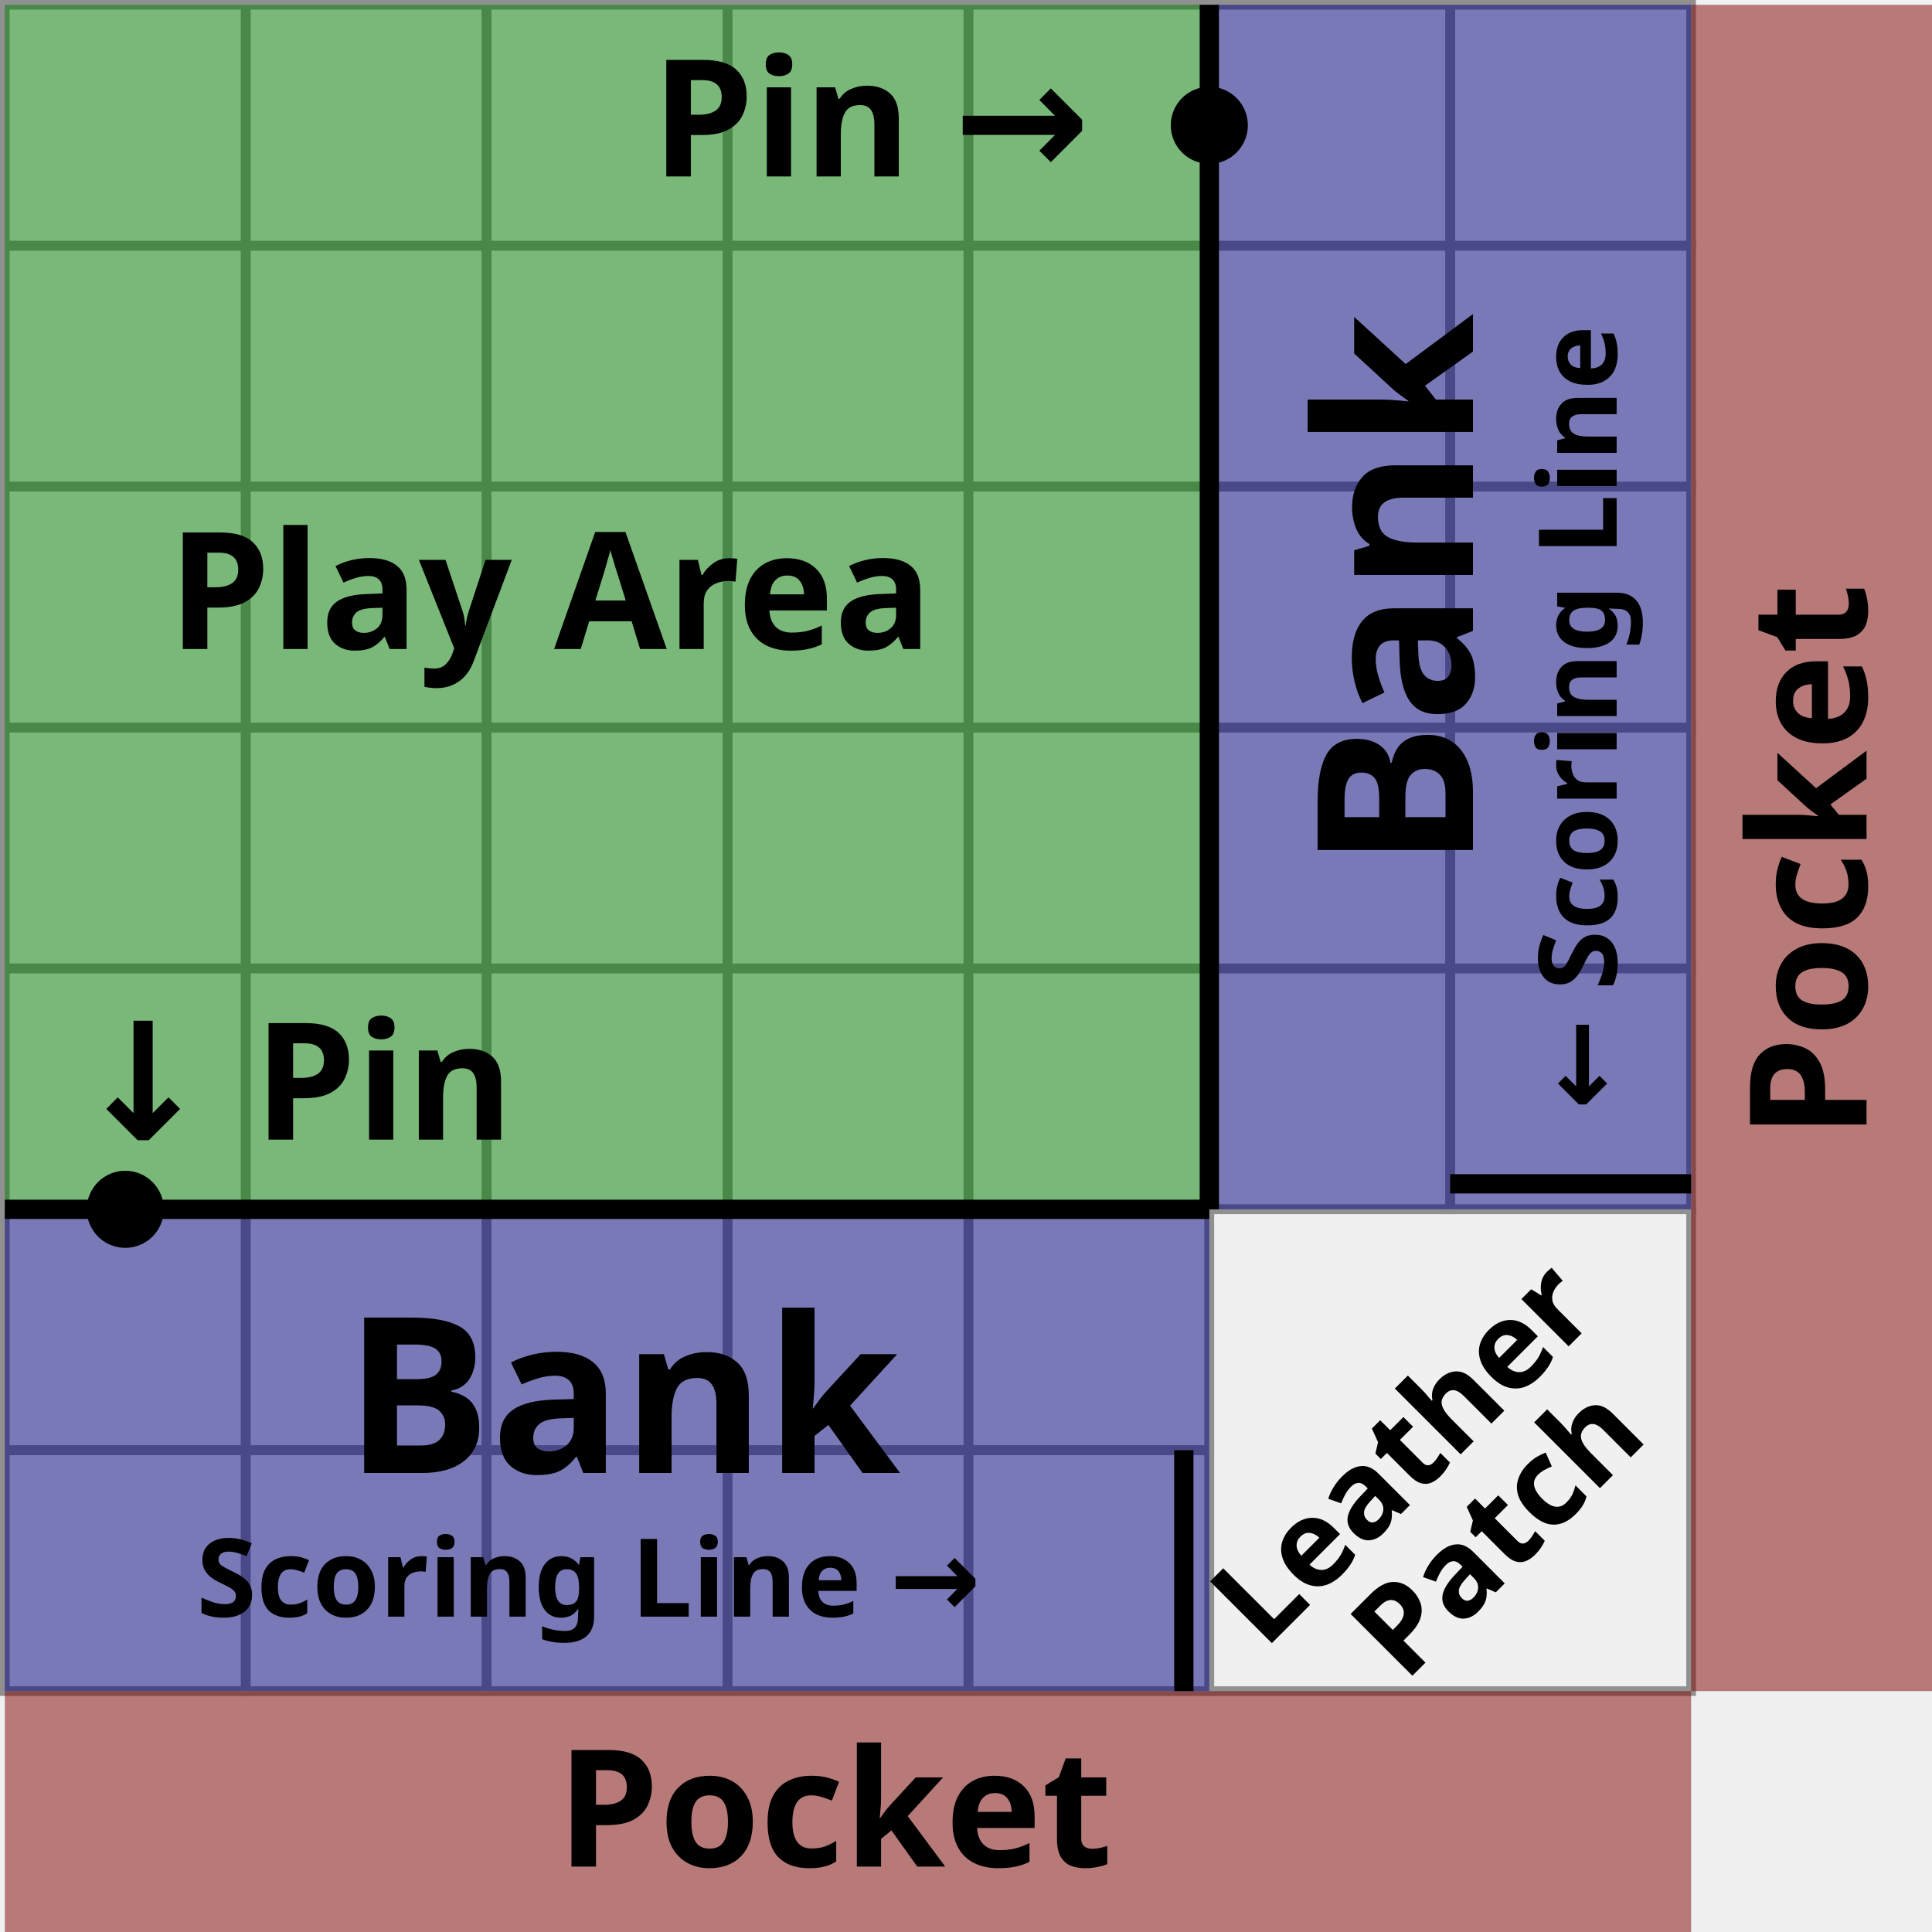
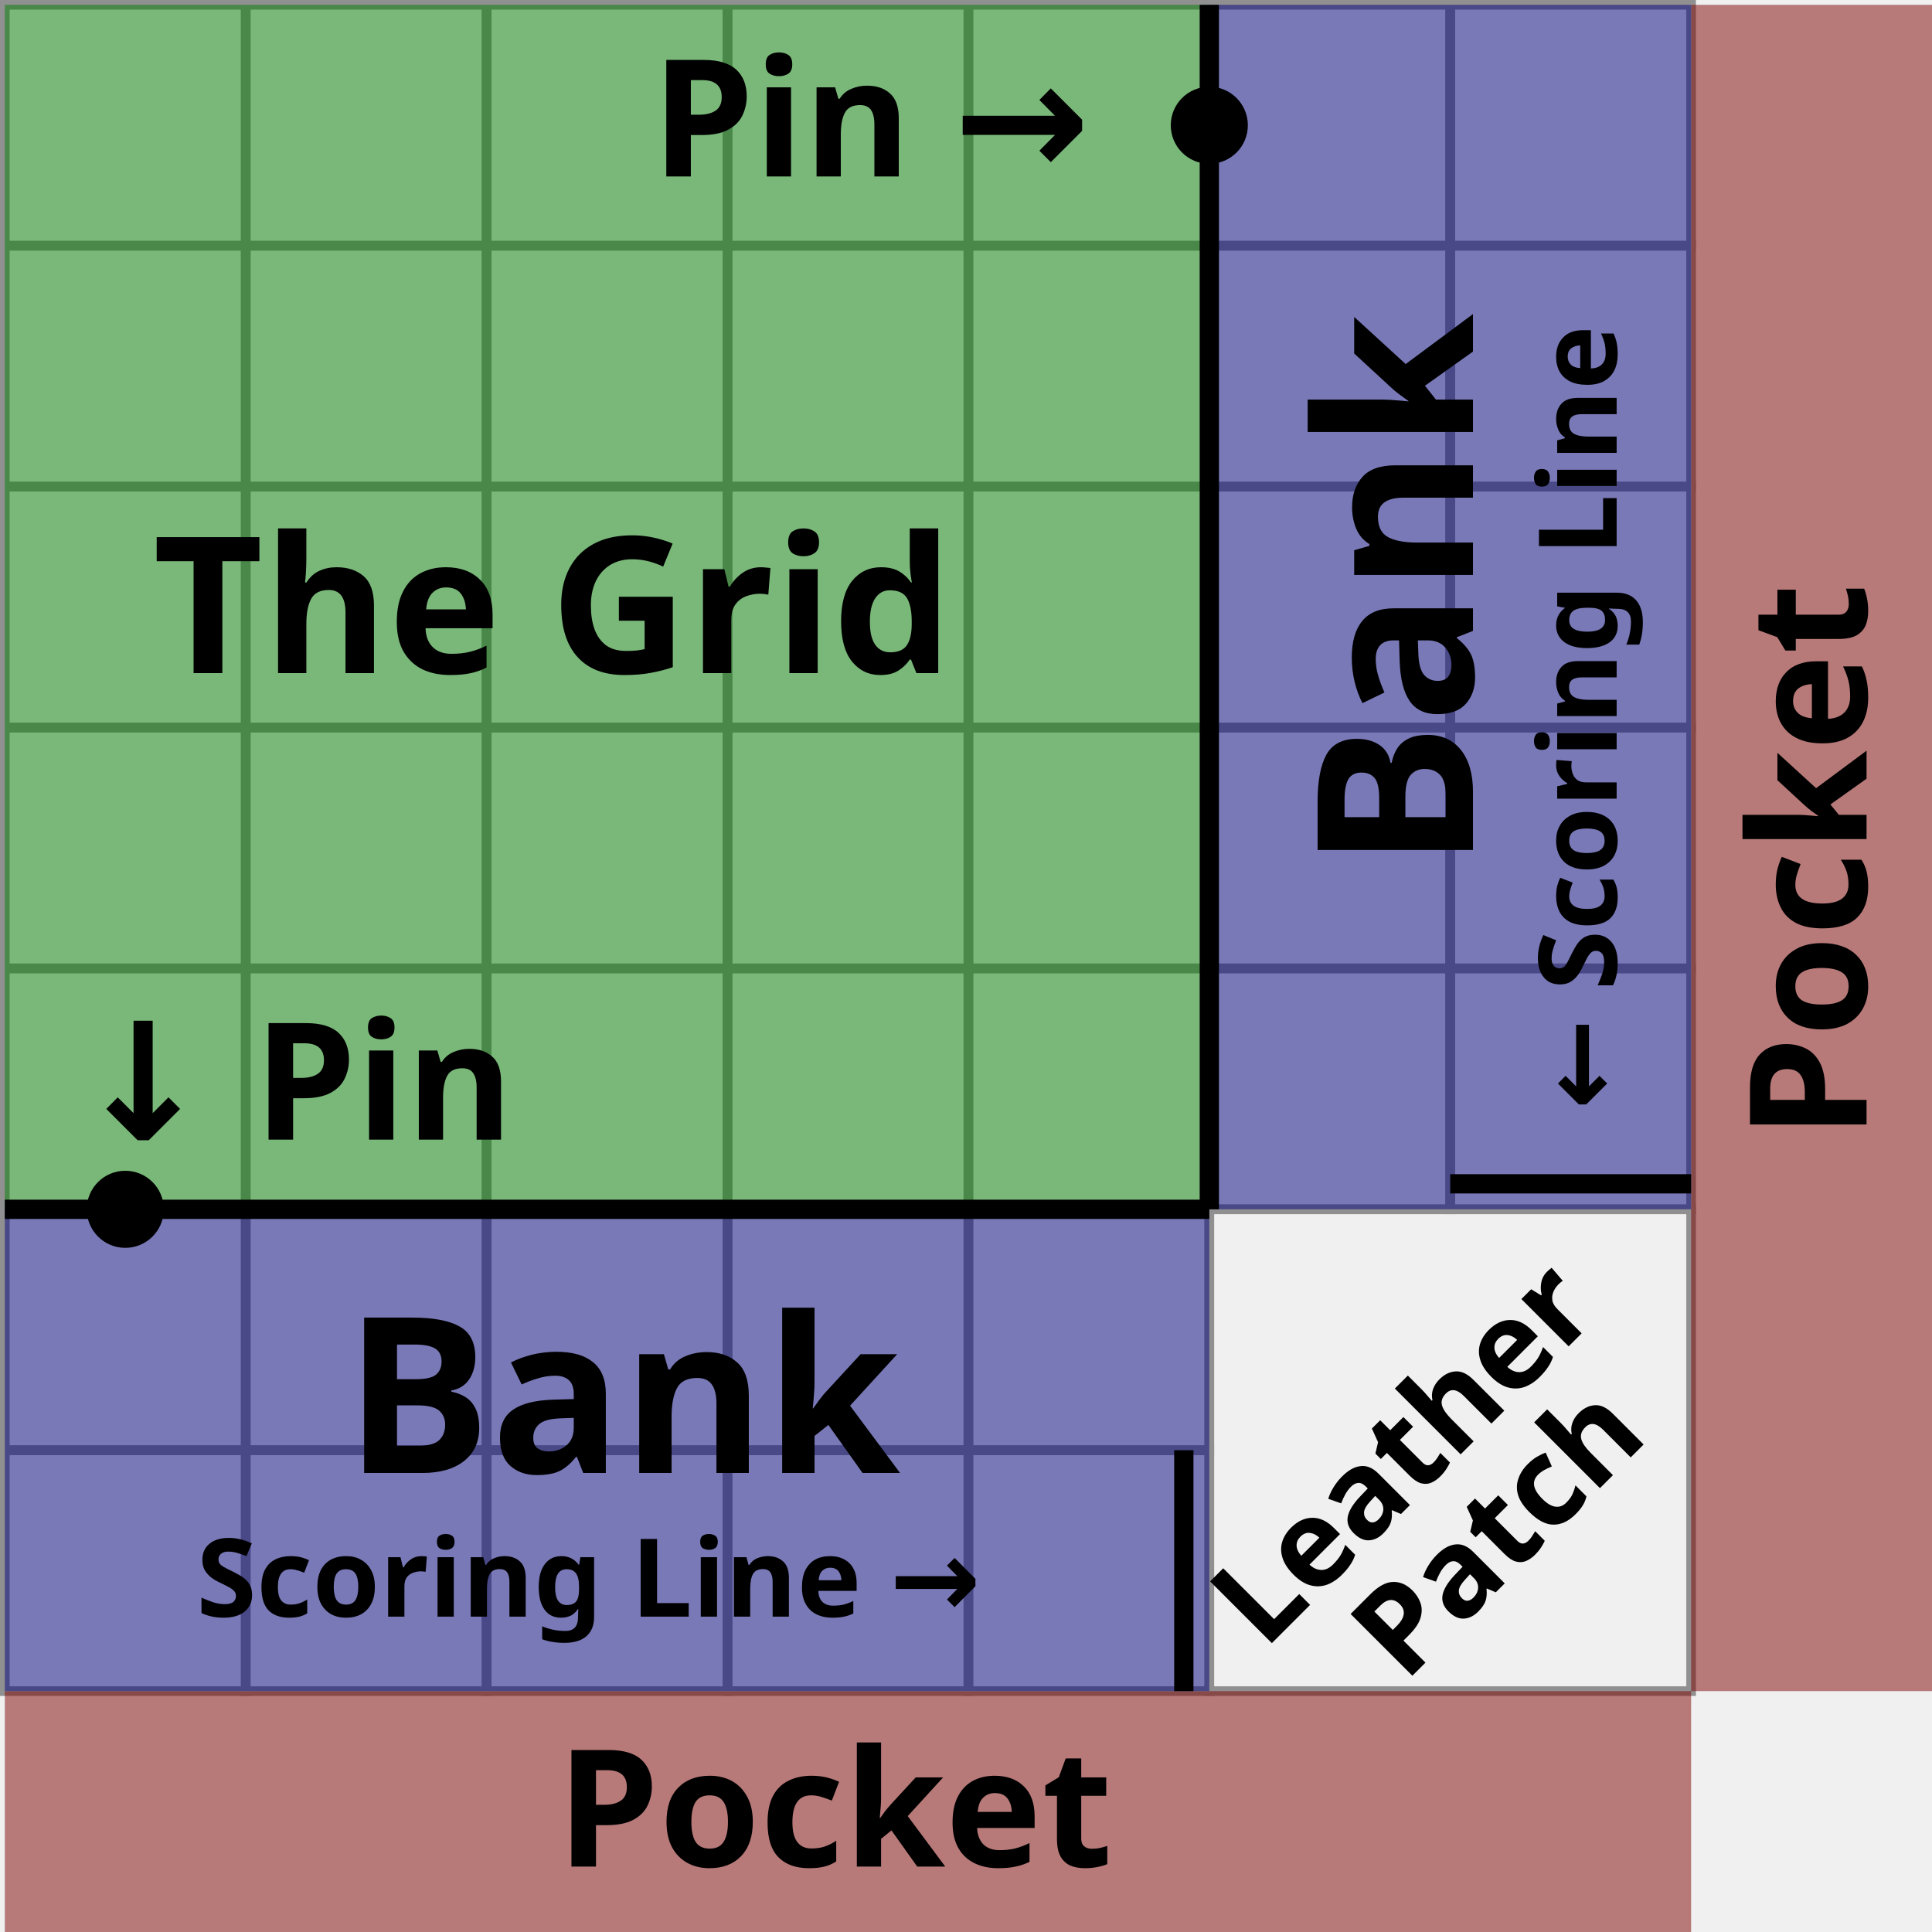
<svg xmlns="http://www.w3.org/2000/svg" width="200.5mm" height="200.5mm" viewBox="0 0 200.5 200.5" version="1.1" id="svg8">
  <defs id="defs2" />
  <g id="layer1" style="display:inline;opacity:0.4" transform="translate(-21.80059,-49.30357)">
    <rect style="opacity:1;fill:none;fill-opacity:1;stroke:#000000;stroke-width:1;stroke-linecap:round;stroke-miterlimit:4;stroke-dasharray:none;stroke-opacity:1;paint-order:markers stroke fill" id="rect815" width="25" height="25" x="22.301" y="49.804" />
    <rect style="opacity:1;fill:none;fill-opacity:1;stroke:#000000;stroke-width:1;stroke-linecap:round;stroke-miterlimit:4;stroke-dasharray:none;stroke-opacity:1;paint-order:markers stroke fill" id="rect815-0" width="25" height="25" x="47.301" y="49.804" />
    <rect style="opacity:1;fill:none;fill-opacity:1;stroke:#000000;stroke-width:1;stroke-linecap:round;stroke-miterlimit:4;stroke-dasharray:none;stroke-opacity:1;paint-order:markers stroke fill" id="rect815-04" width="25" height="25" x="72.301" y="49.804" />
    <rect style="opacity:1;fill:none;fill-opacity:1;stroke:#000000;stroke-width:1;stroke-linecap:round;stroke-miterlimit:4;stroke-dasharray:none;stroke-opacity:1;paint-order:markers stroke fill" id="rect815-048" width="25" height="25" x="97.301" y="49.804" />
    <rect style="opacity:1;fill:none;fill-opacity:1;stroke:#000000;stroke-width:1;stroke-linecap:round;stroke-miterlimit:4;stroke-dasharray:none;stroke-opacity:1;paint-order:markers stroke fill" id="rect815-3" width="25" height="25" x="122.301" y="49.804" />
    <rect style="opacity:1;fill:none;fill-opacity:1;stroke:#000000;stroke-width:1;stroke-linecap:round;stroke-miterlimit:4;stroke-dasharray:none;stroke-opacity:1;paint-order:markers stroke fill" id="rect815-09" width="25" height="25" x="147.301" y="49.804" />
    <rect style="opacity:1;fill:none;fill-opacity:1;stroke:#000000;stroke-width:1;stroke-linecap:round;stroke-miterlimit:4;stroke-dasharray:none;stroke-opacity:1;paint-order:markers stroke fill" id="rect815-9" width="25" height="25" x="172.301" y="49.804" />
    <rect style="opacity:1;fill:none;fill-opacity:1;stroke:#000000;stroke-width:1;stroke-linecap:round;stroke-miterlimit:4;stroke-dasharray:none;stroke-opacity:1;paint-order:markers stroke fill" id="rect815-32" width="25" height="25" x="22.301" y="74.804" />
    <rect style="opacity:1;fill:none;fill-opacity:1;stroke:#000000;stroke-width:1;stroke-linecap:round;stroke-miterlimit:4;stroke-dasharray:none;stroke-opacity:1;paint-order:markers stroke fill" id="rect815-0-5" width="25" height="25" x="47.301" y="74.804" />
    <rect style="opacity:1;fill:none;fill-opacity:1;stroke:#000000;stroke-width:1;stroke-linecap:round;stroke-miterlimit:4;stroke-dasharray:none;stroke-opacity:1;paint-order:markers stroke fill" id="rect815-04-2" width="25" height="25" x="72.301" y="74.804" />
    <rect style="opacity:1;fill:none;fill-opacity:1;stroke:#000000;stroke-width:1;stroke-linecap:round;stroke-miterlimit:4;stroke-dasharray:none;stroke-opacity:1;paint-order:markers stroke fill" id="rect815-048-9" width="25" height="25" x="97.301" y="74.804" />
    <rect style="opacity:1;fill:none;fill-opacity:1;stroke:#000000;stroke-width:1;stroke-linecap:round;stroke-miterlimit:4;stroke-dasharray:none;stroke-opacity:1;paint-order:markers stroke fill" id="rect815-3-1" width="25" height="25" x="122.301" y="74.804" />
    <rect style="opacity:1;fill:none;fill-opacity:1;stroke:#000000;stroke-width:1;stroke-linecap:round;stroke-miterlimit:4;stroke-dasharray:none;stroke-opacity:1;paint-order:markers stroke fill" id="rect815-09-2" width="25" height="25" x="147.301" y="74.804" />
    <rect style="opacity:1;fill:none;fill-opacity:1;stroke:#000000;stroke-width:1;stroke-linecap:round;stroke-miterlimit:4;stroke-dasharray:none;stroke-opacity:1;paint-order:markers stroke fill" id="rect815-9-4" width="25" height="25" x="172.301" y="74.804" />
    <rect style="opacity:1;fill:none;fill-opacity:1;stroke:#000000;stroke-width:1;stroke-linecap:round;stroke-miterlimit:4;stroke-dasharray:none;stroke-opacity:1;paint-order:markers stroke fill" id="rect815-1" width="25" height="25" x="22.301" y="99.804" />
    <rect style="opacity:1;fill:none;fill-opacity:1;stroke:#000000;stroke-width:1;stroke-linecap:round;stroke-miterlimit:4;stroke-dasharray:none;stroke-opacity:1;paint-order:markers stroke fill" id="rect815-0-6" width="25" height="25" x="47.301" y="99.804" />
    <rect style="opacity:1;fill:none;fill-opacity:1;stroke:#000000;stroke-width:1;stroke-linecap:round;stroke-miterlimit:4;stroke-dasharray:none;stroke-opacity:1;paint-order:markers stroke fill" id="rect815-04-5" width="25" height="25" x="72.301" y="99.804" />
    <rect style="opacity:1;fill:none;fill-opacity:1;stroke:#000000;stroke-width:1;stroke-linecap:round;stroke-miterlimit:4;stroke-dasharray:none;stroke-opacity:1;paint-order:markers stroke fill" id="rect815-048-8" width="25" height="25" x="97.301" y="99.804" />
    <rect style="opacity:1;fill:none;fill-opacity:1;stroke:#000000;stroke-width:1;stroke-linecap:round;stroke-miterlimit:4;stroke-dasharray:none;stroke-opacity:1;paint-order:markers stroke fill" id="rect815-3-7" width="25" height="25" x="122.301" y="99.804" />
    <rect style="opacity:1;fill:none;fill-opacity:1;stroke:#000000;stroke-width:1;stroke-linecap:round;stroke-miterlimit:4;stroke-dasharray:none;stroke-opacity:1;paint-order:markers stroke fill" id="rect815-09-8" width="25" height="25" x="147.301" y="99.804" />
    <rect style="opacity:1;fill:none;fill-opacity:1;stroke:#000000;stroke-width:1;stroke-linecap:round;stroke-miterlimit:4;stroke-dasharray:none;stroke-opacity:1;paint-order:markers stroke fill" id="rect815-9-6" width="25" height="25" x="172.301" y="99.804" />
    <rect style="opacity:1;fill:none;fill-opacity:1;stroke:#000000;stroke-width:1;stroke-linecap:round;stroke-miterlimit:4;stroke-dasharray:none;stroke-opacity:1;paint-order:markers stroke fill" id="rect815-2" width="25" height="25" x="22.301" y="124.804" />
    <rect style="opacity:1;fill:none;fill-opacity:1;stroke:#000000;stroke-width:1;stroke-linecap:round;stroke-miterlimit:4;stroke-dasharray:none;stroke-opacity:1;paint-order:markers stroke fill" id="rect815-0-7" width="25" height="25" x="47.301" y="124.804" />
    <rect style="opacity:1;fill:none;fill-opacity:1;stroke:#000000;stroke-width:1;stroke-linecap:round;stroke-miterlimit:4;stroke-dasharray:none;stroke-opacity:1;paint-order:markers stroke fill" id="rect815-04-55" width="25" height="25" x="72.301" y="124.804" />
    <rect style="opacity:1;fill:none;fill-opacity:1;stroke:#000000;stroke-width:1;stroke-linecap:round;stroke-miterlimit:4;stroke-dasharray:none;stroke-opacity:1;paint-order:markers stroke fill" id="rect815-048-83" width="25" height="25" x="97.301" y="124.804" />
    <rect style="opacity:1;fill:none;fill-opacity:1;stroke:#000000;stroke-width:1;stroke-linecap:round;stroke-miterlimit:4;stroke-dasharray:none;stroke-opacity:1;paint-order:markers stroke fill" id="rect815-3-15" width="25" height="25" x="122.301" y="124.804" />
    <rect style="opacity:1;fill:none;fill-opacity:1;stroke:#000000;stroke-width:1;stroke-linecap:round;stroke-miterlimit:4;stroke-dasharray:none;stroke-opacity:1;paint-order:markers stroke fill" id="rect815-09-3" width="25" height="25" x="147.301" y="124.804" />
    <rect style="opacity:1;fill:none;fill-opacity:1;stroke:#000000;stroke-width:1;stroke-linecap:round;stroke-miterlimit:4;stroke-dasharray:none;stroke-opacity:1;paint-order:markers stroke fill" id="rect815-9-9" width="25" height="25" x="172.301" y="124.804" />
    <rect style="opacity:1;fill:none;fill-opacity:1;stroke:#000000;stroke-width:1;stroke-linecap:round;stroke-miterlimit:4;stroke-dasharray:none;stroke-opacity:1;paint-order:markers stroke fill" id="rect815-6" width="25" height="25" x="22.301" y="149.804" />
    <rect style="opacity:1;fill:none;fill-opacity:1;stroke:#000000;stroke-width:1;stroke-linecap:round;stroke-miterlimit:4;stroke-dasharray:none;stroke-opacity:1;paint-order:markers stroke fill" id="rect815-0-62" width="25" height="25" x="47.301" y="149.804" />
    <rect style="opacity:1;fill:none;fill-opacity:1;stroke:#000000;stroke-width:1;stroke-linecap:round;stroke-miterlimit:4;stroke-dasharray:none;stroke-opacity:1;paint-order:markers stroke fill" id="rect815-04-6" width="25" height="25" x="72.301" y="149.804" />
    <rect style="opacity:1;fill:none;fill-opacity:1;stroke:#000000;stroke-width:1;stroke-linecap:round;stroke-miterlimit:4;stroke-dasharray:none;stroke-opacity:1;paint-order:markers stroke fill" id="rect815-048-1" width="25" height="25" x="97.301" y="149.804" />
    <rect style="opacity:1;fill:none;fill-opacity:1;stroke:#000000;stroke-width:1;stroke-linecap:round;stroke-miterlimit:4;stroke-dasharray:none;stroke-opacity:1;paint-order:markers stroke fill" id="rect815-3-2" width="25" height="25" x="122.301" y="149.804" />
    <rect style="opacity:1;fill:none;fill-opacity:1;stroke:#000000;stroke-width:1;stroke-linecap:round;stroke-miterlimit:4;stroke-dasharray:none;stroke-opacity:1;paint-order:markers stroke fill" id="rect815-09-5" width="25" height="25" x="147.301" y="149.804" />
    <rect style="opacity:1;fill:none;fill-opacity:1;stroke:#000000;stroke-width:1;stroke-linecap:round;stroke-miterlimit:4;stroke-dasharray:none;stroke-opacity:1;paint-order:markers stroke fill" id="rect815-9-5" width="25" height="25" x="172.301" y="149.804" />
    <rect style="opacity:1;fill:none;fill-opacity:1;stroke:#000000;stroke-width:1;stroke-linecap:round;stroke-miterlimit:4;stroke-dasharray:none;stroke-opacity:1;paint-order:markers stroke fill" id="rect815-8" width="25" height="25" x="22.301" y="174.804" />
    <rect style="opacity:1;fill:none;fill-opacity:1;stroke:#000000;stroke-width:1;stroke-linecap:round;stroke-miterlimit:4;stroke-dasharray:none;stroke-opacity:1;paint-order:markers stroke fill" id="rect815-0-3" width="25" height="25" x="47.301" y="174.804" />
    <rect style="opacity:1;fill:none;fill-opacity:1;stroke:#000000;stroke-width:1;stroke-linecap:round;stroke-miterlimit:4;stroke-dasharray:none;stroke-opacity:1;paint-order:markers stroke fill" id="rect815-04-68" width="25" height="25" x="72.301" y="174.804" />
    <rect style="opacity:1;fill:none;fill-opacity:1;stroke:#000000;stroke-width:1;stroke-linecap:round;stroke-miterlimit:4;stroke-dasharray:none;stroke-opacity:1;paint-order:markers stroke fill" id="rect815-048-2" width="25" height="25" x="97.301" y="174.804" />
    <rect style="opacity:1;fill:none;fill-opacity:1;stroke:#000000;stroke-width:1;stroke-linecap:round;stroke-miterlimit:4;stroke-dasharray:none;stroke-opacity:1;paint-order:markers stroke fill" id="rect815-3-8" width="25" height="25" x="122.301" y="174.804" />
    <rect style="opacity:1;fill:none;fill-opacity:1;stroke:#000000;stroke-width:1;stroke-linecap:round;stroke-miterlimit:4;stroke-dasharray:none;stroke-opacity:1;paint-order:markers stroke fill" id="rect815-7" width="25" height="25" x="22.301" y="199.804" />
    <rect style="opacity:1;fill:none;fill-opacity:1;stroke:#000000;stroke-width:1;stroke-linecap:round;stroke-miterlimit:4;stroke-dasharray:none;stroke-opacity:1;paint-order:markers stroke fill" id="rect815-0-36" width="25" height="25" x="47.301" y="199.804" />
    <rect style="opacity:1;fill:none;fill-opacity:1;stroke:#000000;stroke-width:1;stroke-linecap:round;stroke-miterlimit:4;stroke-dasharray:none;stroke-opacity:1;paint-order:markers stroke fill" id="rect815-04-0" width="25" height="25" x="72.301" y="199.804" />
    <rect style="opacity:1;fill:none;fill-opacity:1;stroke:#000000;stroke-width:1;stroke-linecap:round;stroke-miterlimit:4;stroke-dasharray:none;stroke-opacity:1;paint-order:markers stroke fill" id="rect815-048-7" width="25" height="25" x="97.301" y="199.804" />
    <rect style="opacity:1;fill:none;fill-opacity:1;stroke:#000000;stroke-width:1;stroke-linecap:round;stroke-miterlimit:4;stroke-dasharray:none;stroke-opacity:1;paint-order:markers stroke fill" id="rect815-3-23" width="25" height="25" x="122.301" y="199.804" />
    <rect style="opacity:1;fill:none;fill-opacity:1;stroke:#000000;stroke-width:1;stroke-linecap:round;stroke-miterlimit:4;stroke-dasharray:none;stroke-opacity:1;paint-order:markers stroke fill" id="rect985" width="50" height="50" x="147.301" y="174.804" />
  </g>
  <g id="layer3" style="display:inline;opacity:0.495">
    <text xml:space="preserve" style="font-style:normal;font-variant:normal;font-weight:bold;font-stretch:normal;font-size:14.111px;line-height:1;font-family:'APL385 Unicode';-inkscape-font-specification:'APL385 Unicode Bold';letter-spacing:0px;word-spacing:0px;fill:#000000;fill-opacity:1;stroke:none;stroke-width:0.265" x="-65.481" y="97.423" id="text1077">
      <tspan id="tspan1075" x="-65.481" y="108.638" style="font-size:14.111px;stroke-width:0.265" />
    </text>
    <rect style="opacity:1;fill:#008000;fill-opacity:1;stroke:none;stroke-width:3;stroke-linecap:round;stroke-linejoin:round;stroke-miterlimit:3.6;stroke-dasharray:none;stroke-opacity:1;paint-order:markers stroke fill" id="rect920" width="125" height="125" x="0.5" y="0.5" />
    <rect style="opacity:1;fill:#800000;fill-opacity:1;stroke:none;stroke-width:3;stroke-linecap:round;stroke-linejoin:round;stroke-miterlimit:3.6;stroke-dasharray:none;stroke-opacity:1;paint-order:markers stroke fill" id="rect922" width="175" height="25" x="0.5" y="175.5" />
    <rect style="opacity:1;fill:#800000;fill-opacity:1;stroke:none;stroke-width:3;stroke-linecap:round;stroke-linejoin:round;stroke-miterlimit:3.6;stroke-dasharray:none;stroke-opacity:1;paint-order:markers stroke fill" id="rect924" width="25" height="175" x="175.5" y="0.5" />
    <rect style="opacity:1;fill:#000080;fill-opacity:1;stroke:none;stroke-width:3;stroke-linecap:round;stroke-linejoin:round;stroke-miterlimit:3.6;stroke-dasharray:none;stroke-opacity:1;paint-order:markers stroke fill" id="rect926" width="125" height="50" x="0.5" y="125.5" />
    <rect style="opacity:1;fill:#000080;fill-opacity:1;stroke:none;stroke-width:3;stroke-linecap:round;stroke-linejoin:round;stroke-miterlimit:3.6;stroke-dasharray:none;stroke-opacity:1;paint-order:markers stroke fill" id="rect928" width="50" height="125" x="125.5" y="0.5" />
  </g>
  <g id="layer4">
-     <text xml:space="preserve" style="font-style:normal;font-variant:normal;font-weight:bold;font-stretch:normal;font-size:16.933px;line-height:1;font-family:'APL385 Unicode';-inkscape-font-specification:'APL385 Unicode Bold';letter-spacing:0px;word-spacing:0px;fill:#000000;fill-opacity:1;stroke:#ffffff;stroke-width:0.5;stroke-miterlimit:4;stroke-dasharray:none" x="17.442" y="67.35" id="text933">
-       <tspan id="tspan931" x="17.442" y="67.35" style="stroke:none;stroke-width:0.5;stroke-miterlimit:4;stroke-dasharray:none">Play Area</tspan>
+     <text xml:space="preserve" style="font-style:normal;font-variant:normal;font-weight:bold;font-stretch:normal;font-size:16.933px;line-height:1;font-family:'APL385 Unicode';-inkscape-font-specification:'APL385 Unicode Bold';letter-spacing:0px;word-spacing:0px;fill:#000000;fill-opacity:1;stroke:#ffffff;stroke-width:0.5;stroke-miterlimit:4;stroke-dasharray:none" x="15.87" y="69.855" id="text933">
+       <tspan id="tspan931" x="15.87" y="69.855" style="font-size:19.756px;stroke:none;stroke-width:0.5;stroke-miterlimit:4;stroke-dasharray:none">The Grid</tspan>
    </text>
    <text xml:space="preserve" style="font-style:normal;font-variant:normal;font-weight:bold;font-stretch:normal;font-size:16.933px;line-height:1;font-family:'APL385 Unicode';-inkscape-font-specification:'APL385 Unicode Bold';letter-spacing:0px;word-spacing:0px;fill:#000000;fill-opacity:1;stroke:#ffffff;stroke-width:0.5;stroke-miterlimit:4;stroke-dasharray:none" x="35.762" y="152.862" id="text937">
      <tspan id="tspan935" x="35.762" y="152.862" style="font-size:22.578px;stroke:none;stroke-width:0.5;stroke-miterlimit:4;stroke-dasharray:none">Bank</tspan>
    </text>
    <text xml:space="preserve" style="font-style:normal;font-variant:normal;font-weight:bold;font-stretch:normal;font-size:16.933px;line-height:1;font-family:'APL385 Unicode';-inkscape-font-specification:'APL385 Unicode Bold';letter-spacing:0px;word-spacing:0px;fill:#000000;fill-opacity:1;stroke:#ffffff;stroke-width:0.5;stroke-miterlimit:4;stroke-dasharray:none" x="57.774" y="193.707" id="text941">
      <tspan id="tspan939" x="57.774" y="193.707" style="stroke:none;stroke-width:0.5;stroke-miterlimit:4;stroke-dasharray:none">Pocket</tspan>
    </text>
    <text xml:space="preserve" style="font-style:normal;font-variant:normal;font-weight:bold;font-stretch:normal;font-size:16.933px;line-height:1;font-family:'APL385 Unicode';-inkscape-font-specification:'APL385 Unicode Bold';letter-spacing:0px;word-spacing:0px;fill:#000000;fill-opacity:1;stroke:#ffffff;stroke-width:0.5;stroke-miterlimit:4;stroke-dasharray:none" x="-90.238" y="152.862" id="text937-9" transform="rotate(-90)">
      <tspan id="tspan935-5" x="-90.238" y="152.862" style="font-size:22.578px;stroke:none;stroke-width:0.5;stroke-miterlimit:4;stroke-dasharray:none">Bank</tspan>
    </text>
    <text xml:space="preserve" style="font-style:normal;font-variant:normal;font-weight:bold;font-stretch:normal;font-size:16.933px;line-height:1;font-family:'APL385 Unicode';-inkscape-font-specification:'APL385 Unicode Bold';letter-spacing:0px;word-spacing:0px;fill:#000000;fill-opacity:1;stroke:#ffffff;stroke-width:0.5;stroke-miterlimit:4;stroke-dasharray:none" x="-118.226" y="193.707" id="text941-0" transform="rotate(-90)">
      <tspan id="tspan939-7" x="-118.226" y="193.707" style="stroke:none;stroke-width:0.5;stroke-miterlimit:4;stroke-dasharray:none">Pocket</tspan>
    </text>
    <text xml:space="preserve" style="font-style:normal;font-variant:normal;font-weight:bold;font-stretch:normal;font-size:16.933px;line-height:1;font-family:'APL385 Unicode';-inkscape-font-specification:'APL385 Unicode Bold';letter-spacing:0px;word-spacing:0px;fill:#000000;fill-opacity:1;stroke:none;stroke-width:0.265" x="67.619" y="18.311" id="text983">
      <tspan id="tspan981" x="67.619" y="18.311" style="stroke-width:0.265">Pin →</tspan>
    </text>
    <text xml:space="preserve" style="font-style:normal;font-variant:normal;font-weight:bold;font-stretch:normal;font-size:16.933px;line-height:1;font-family:'APL385 Unicode';-inkscape-font-specification:'APL385 Unicode Bold';letter-spacing:0px;word-spacing:0px;fill:#000000;fill-opacity:1;stroke:none;stroke-width:0.265" x="7.751" y="118.27" id="text987">
      <tspan id="tspan985" x="7.751" y="118.27" style="stroke-width:0.265">↓ Pin</tspan>
    </text>
    <text xml:space="preserve" style="font-style:normal;font-variant:normal;font-weight:bold;font-stretch:normal;font-size:16.933px;line-height:1;font-family:'APL385 Unicode';-inkscape-font-specification:'APL385 Unicode Bold';letter-spacing:0px;word-spacing:0px;fill:#000000;fill-opacity:1;stroke:none;stroke-width:0.265" x="20.396" y="167.77" id="text983-3">
      <tspan id="tspan981-4" x="20.396" y="167.77" style="font-size:11.289px;stroke-width:0.265">Scoring Line →</tspan>
    </text>
    <text xml:space="preserve" style="font-style:normal;font-variant:normal;font-weight:bold;font-stretch:normal;font-size:16.933px;line-height:1;font-family:'APL385 Unicode';-inkscape-font-specification:'APL385 Unicode Bold';letter-spacing:0px;word-spacing:0px;fill:#000000;fill-opacity:1;stroke:none;stroke-width:0.265" x="-115.165" y="167.77" id="text983-3-4" transform="rotate(-90)">
      <tspan id="tspan981-4-7" x="-115.165" y="167.77" style="font-size:11.289px;stroke-width:0.265">← Scoring Line</tspan>
    </text>
  </g>
  <g id="layer2" style="display:inline" transform="translate(-21.80059,-49.30357)">
    <circle style="opacity:1;fill:#000000;fill-opacity:1;stroke:none;stroke-width:2;stroke-linecap:round;stroke-miterlimit:4;stroke-dasharray:none;stroke-opacity:1;paint-order:markers stroke fill" id="path994" cx="34.801" cy="174.804" r="4" />
    <circle style="opacity:1;fill:#000000;fill-opacity:1;stroke:none;stroke-width:2;stroke-linecap:round;stroke-miterlimit:4;stroke-dasharray:none;stroke-opacity:1;paint-order:markers stroke fill" id="path994-0" cx="147.301" cy="62.304" r="4" />
    <text xml:space="preserve" style="font-style:normal;font-variant:normal;font-weight:bold;font-stretch:normal;font-size:4.586px;line-height:1;font-family:'Fortune Letters';-inkscape-font-specification:'Fortune Letters Bold';letter-spacing:0px;word-spacing:0px;fill:#000000;fill-opacity:1;stroke:none;stroke-width:0.265" x="-18.917" y="264.188" id="text1013" transform="rotate(-45)">
      <tspan x="-18.917" y="264.188" style="font-style:normal;font-variant:normal;font-weight:bold;font-stretch:normal;font-size:12.7px;font-family:'APL385 Unicode';-inkscape-font-specification:'APL385 Unicode Bold';text-align:center;text-anchor:middle;stroke-width:0.265" id="tspan1015">Leather</tspan>
      <tspan x="-18.917" y="276.888" style="font-style:normal;font-variant:normal;font-weight:bold;font-stretch:normal;font-size:12.7px;font-family:'APL385 Unicode';-inkscape-font-specification:'APL385 Unicode Bold';text-align:center;text-anchor:middle;stroke-width:0.265" id="tspan979">Patch</tspan>
    </text>
    <path style="fill:none;stroke:#000000;stroke-width:2;stroke-linecap:butt;stroke-linejoin:miter;stroke-miterlimit:4;stroke-dasharray:none;stroke-opacity:1" d="m 144.655,199.804 v 25" id="path1019" />
    <path style="fill:none;stroke:#000000;stroke-width:2;stroke-linecap:butt;stroke-linejoin:miter;stroke-miterlimit:4;stroke-dasharray:none;stroke-opacity:1" d="m 172.301,172.158 h 25" id="path1021" />
    <path style="fill:none;stroke:#000000;stroke-width:2;stroke-linecap:butt;stroke-linejoin:miter;stroke-miterlimit:4;stroke-dasharray:none;stroke-opacity:1" d="M 22.301,174.804 H 147.301" id="path1023" />
    <path style="fill:none;stroke:#000000;stroke-width:2;stroke-linecap:butt;stroke-linejoin:miter;stroke-miterlimit:4;stroke-dasharray:none;stroke-opacity:1" d="M 147.301,49.804 V 174.804" id="path1025" />
  </g>
</svg>
